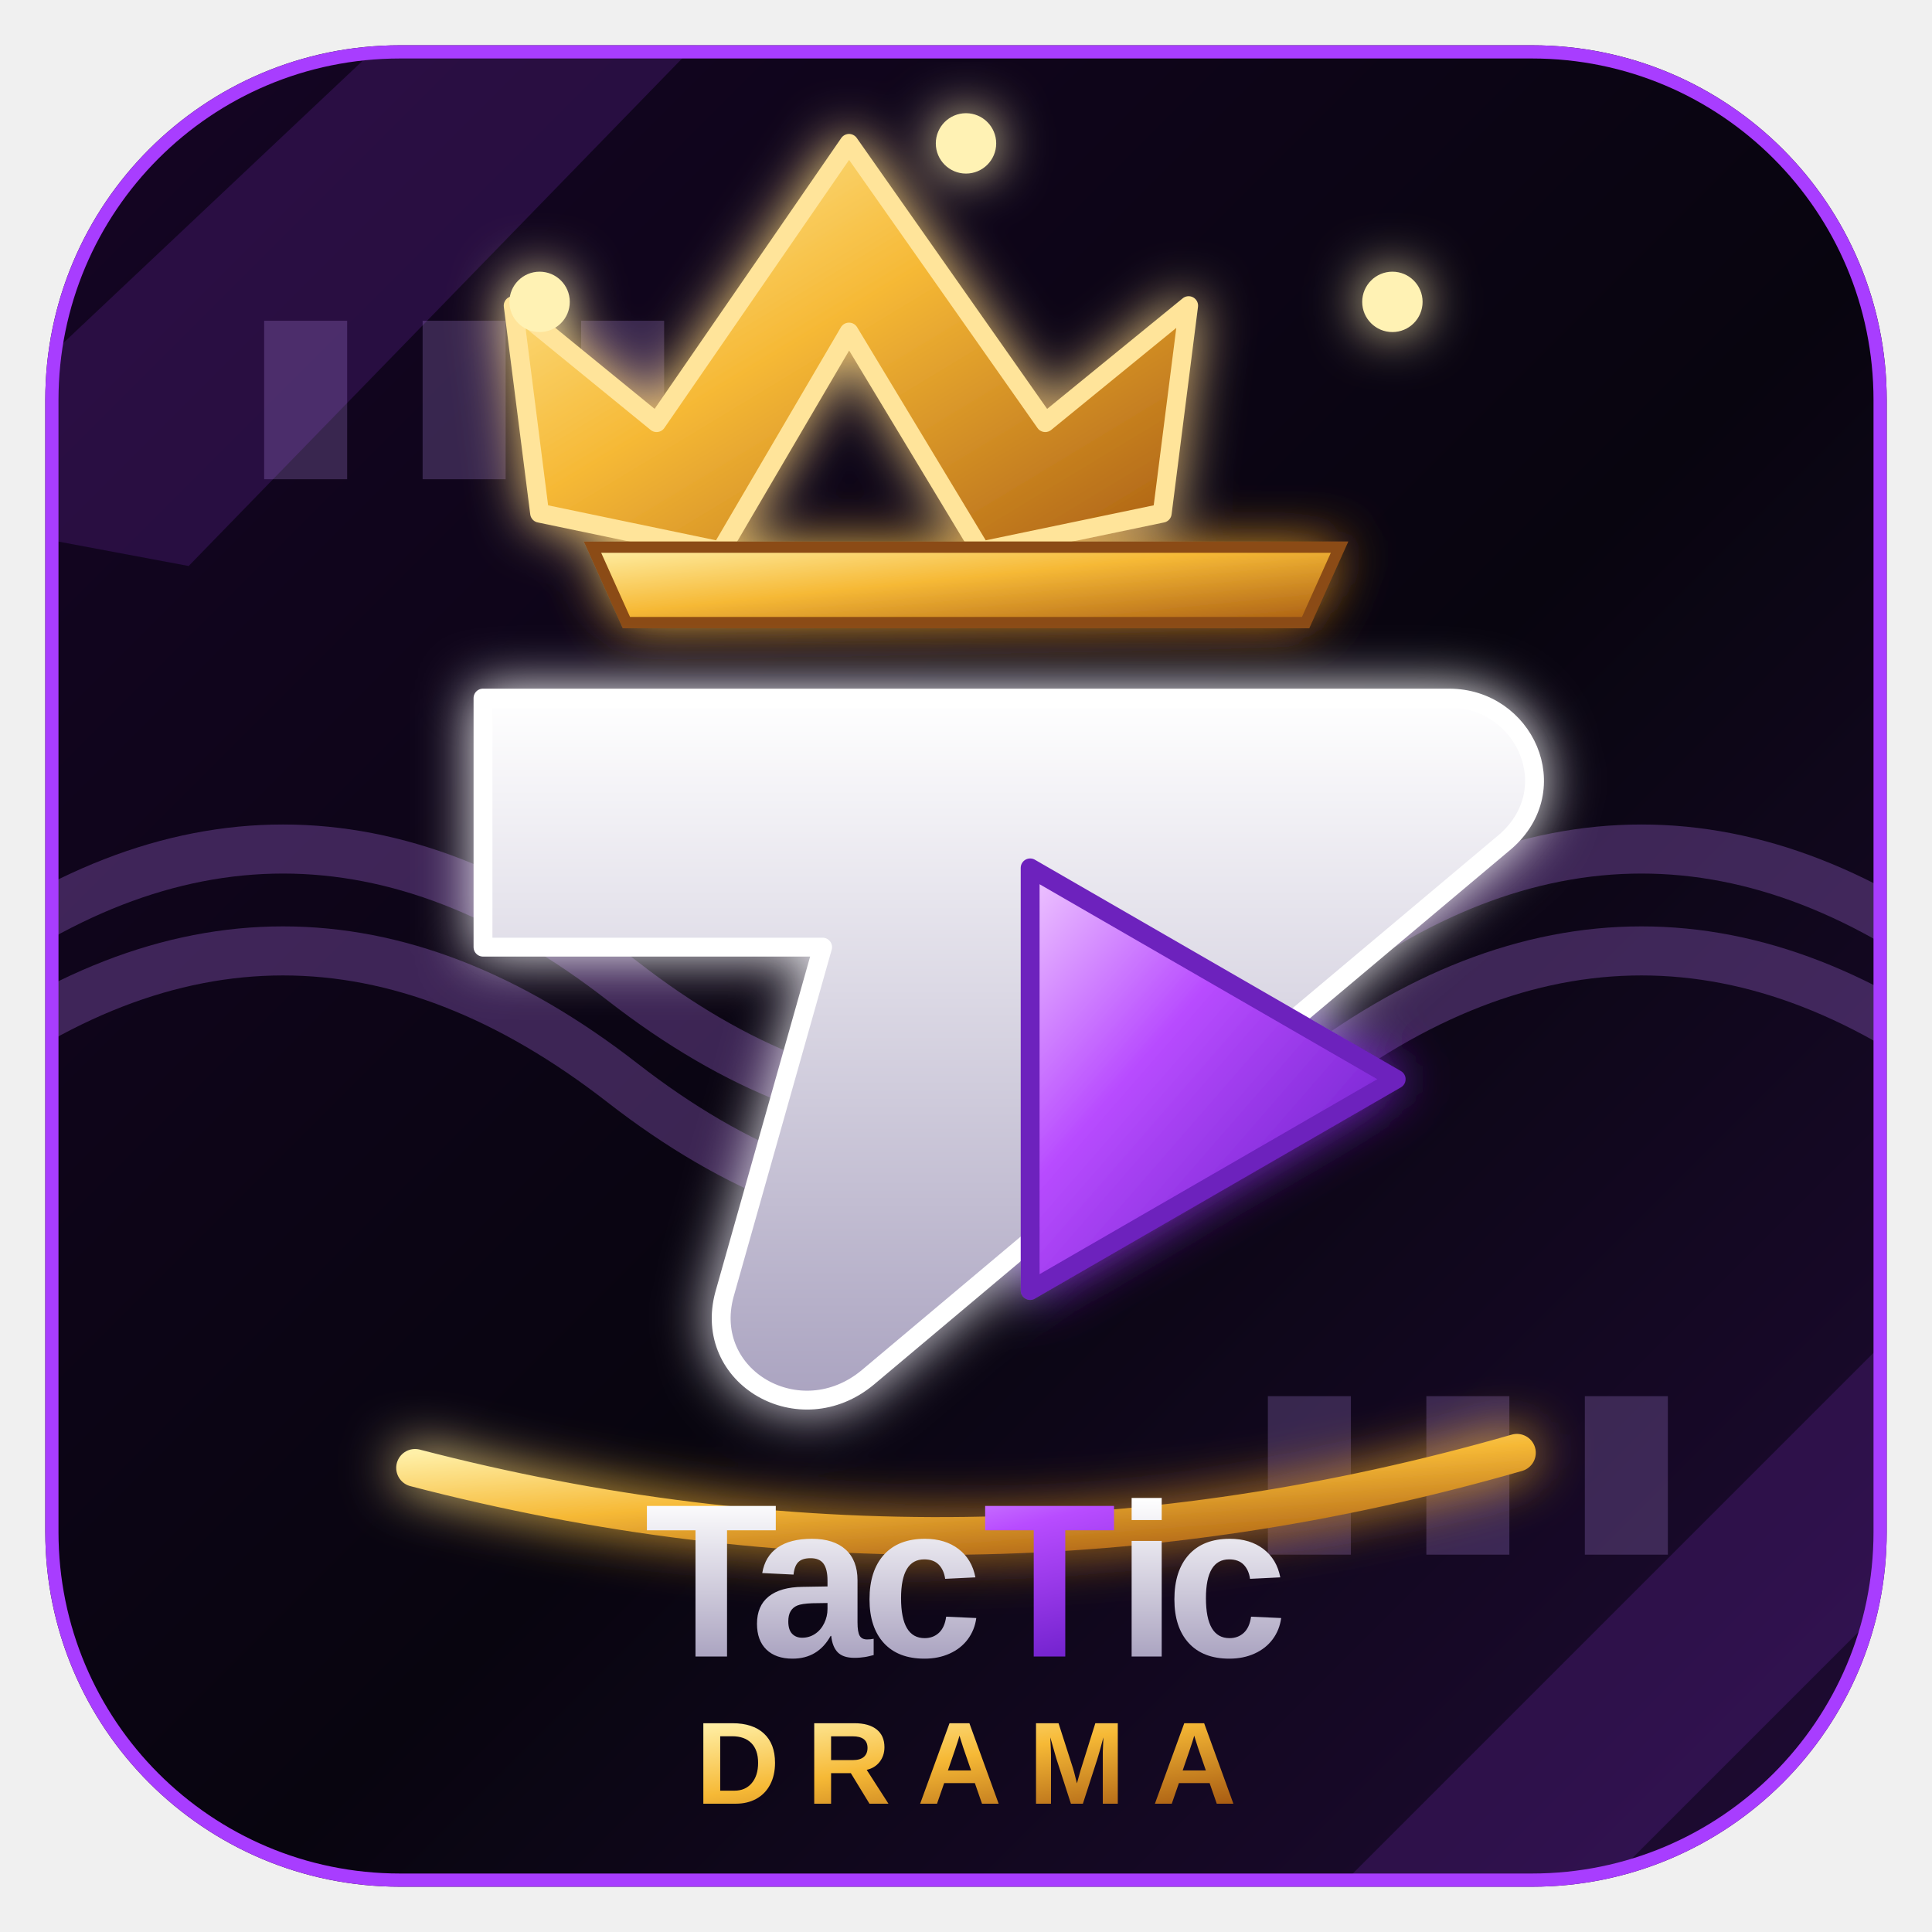
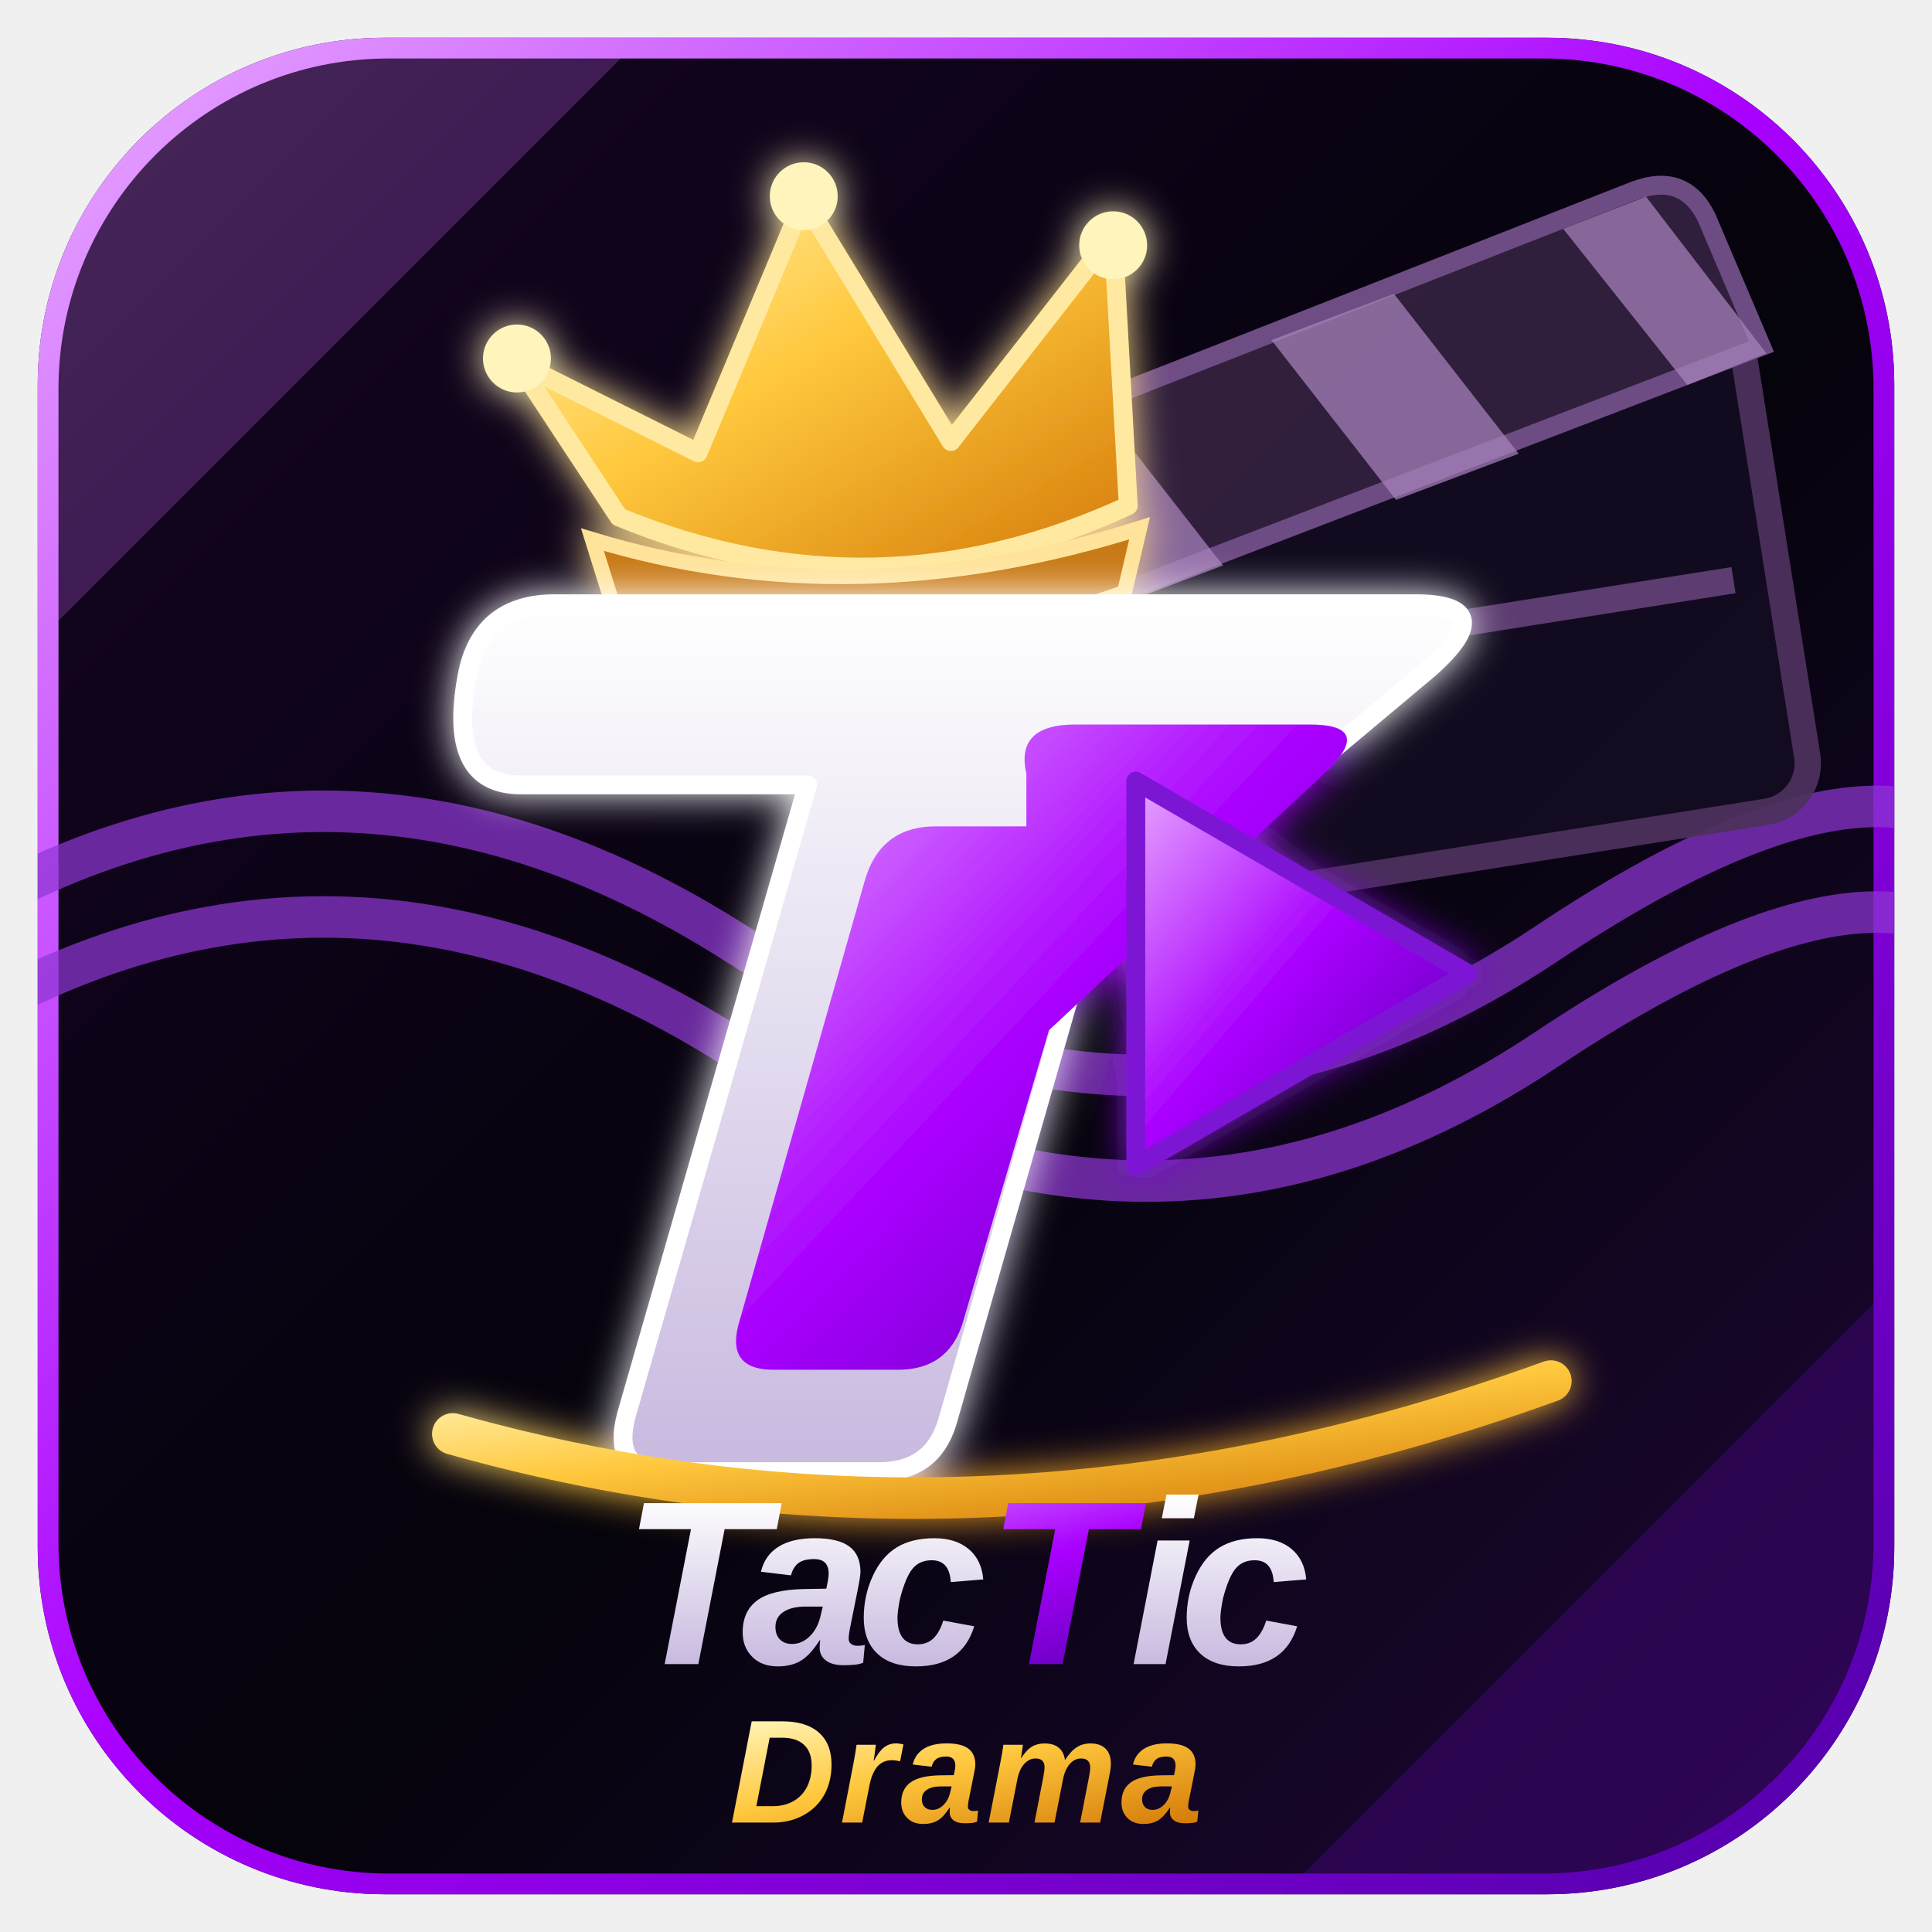
- <svg xmlns="http://www.w3.org/2000/svg" viewBox="0 0 512 512" role="img" aria-labelledby="title desc">
+ <svg xmlns="http://www.w3.org/2000/svg" viewBox="0 0 512 512" role="img" aria-labelledby="t d">
  <defs>
-     <linearGradient id="bg" x1="0" y1="0" x2="1" y2="1">
-       <stop stop-color="#160526" />
-       <stop offset=".55" stop-color="#08050f" />
-       <stop offset="1" stop-color="#210b38" />
+     <linearGradient id="bg" x2="1" y2="1">
+       <stop stop-color="#170426" />
+       <stop offset=".55" stop-color="#05030b" />
+       <stop offset="1" stop-color="#21083d" />
    </linearGradient>
-     <linearGradient id="violet" x1="0" y1="0" x2="1" y2="1">
-       <stop stop-color="#f0caff" />
-       <stop offset=".38" stop-color="#b84cff" />
-       <stop offset="1" stop-color="#5812bb" />
+     <linearGradient id="purple" x1="0" y1="0" x2="1" y2="1">
+       <stop stop-color="#e7a6ff" />
+       <stop offset=".48" stop-color="#a900ff" />
+       <stop offset="1" stop-color="#5100a9" />
    </linearGradient>
    <linearGradient id="gold" x1="0" y1="0" x2="1" y2="1">
-       <stop stop-color="#fff0a8" />
-       <stop offset=".45" stop-color="#f6b936" />
-       <stop offset="1" stop-color="#a85c12" />
+       <stop stop-color="#fff5b9" />
+       <stop offset=".45" stop-color="#ffc83d" />
+       <stop offset="1" stop-color="#d47a08" />
    </linearGradient>
-     <linearGradient id="silver" x1="0" y1="0" x2="0" y2="1">
+     <linearGradient id="white" x1="0" y1="0" x2="0" y2="1">
      <stop stop-color="#fff" />
-       <stop offset="1" stop-color="#aaa3c0" />
+       <stop offset="1" stop-color="#c8b9df" />
    </linearGradient>
-     <filter id="glow">
-       <feGaussianBlur stdDeviation="7" result="b" />
+     <filter id="shine">
+       <feGaussianBlur stdDeviation="5" result="b" />
      <feMerge>
        <feMergeNode in="b" />
        <feMergeNode in="SourceGraphic" />
      </feMerge>
    </filter>
-     <clipPath id="round">
-       <rect x="12" y="12" width="488" height="488" rx="94" />
+     <clipPath id="clip">
+       <rect x="10" y="10" width="492" height="492" rx="92" />
    </clipPath>
  </defs>
-   <g clip-path="url(#round)">
+   <g clip-path="url(#clip)">
    <rect width="512" height="512" fill="url(#bg)" />
-     <path d="M-30 135 145 -30h80L50 150M380 545 545 380v-70L310 545" fill="#8e35df" opacity=".18" />
-     <g opacity=".32" fill="none" stroke="#a76be0" stroke-width="13">
-       <path d="M-15 260q90-70 180 0t180 0 180 0" />
-       <path d="M-15 287q90-70 180 0t180 0 180 0" />
+     <path d="M0 0h180L0 180zM512 512H330l182-182z" fill="url(#purple)" opacity=".24" />
+     <rect x="12" y="12" width="488" height="488" rx="91" fill="none" stroke="url(#purple)" stroke-width="7" />
+     <g fill="none" stroke="#8d36d2" stroke-width="11" opacity=".72">
+       <path d="M-22 250Q85 180 195 250T410 250T540 245" />
+       <path d="M-22 278Q85 208 195 278T410 278T540 273" />
+       <path d="M-22 250Q85 180 195 250T410 250T540 245" stroke-dasharray="18 18" stroke-width="4" />
+       <path d="M-22 278Q85 208 195 278T410 278T540 273" stroke-dasharray="18 18" stroke-width="4" />
    </g>
-     <g opacity=".22" fill="#c99aff">
-       <path d="M70 85h22v42H70zM112 85h22v42h-22zM154 85h22v42h-22zM336 370h22v42h-22zM378 370h22v42h-22zM420 370h22v42h-22z" />
+     <g transform="rotate(-9 330 155)" opacity=".94">
+       <rect x="235" y="104" width="235" height="132" rx="13" fill="#130c20" stroke="#4d315d" stroke-width="7" />
+       <path d="M235 115 448 68q14-3 18 10l9 36-226 48z" fill="#33213f" stroke="#74518b" stroke-width="5" />
+       <path d="m265 109 34-7 26 47-34 7zm82-17 34-7 26 47-34 7zm81-17 23-5 25 46-22 5z" fill="#b38bc8" opacity=".72" />
+       <path d="M248 174h210" stroke="#624077" stroke-width="7" />
    </g>
-     <rect x="13" y="13" width="486" height="486" rx="93" fill="none" stroke="#a83dff" stroke-width="5" />
-     <g filter="url(#glow)" transform="translate(0 0)">
-       <path d="m174 112-38-31 7 55 48 10 34-58 35 58 48-10 7-55-38 31-52-74z" fill="url(#gold)" stroke="#ffe49a" stroke-width="5" stroke-linejoin="round" />
-       <path d="M157 145h198l-9 20H166z" fill="url(#gold)" stroke="#8b4c12" stroke-width="3" />
-       <circle cx="143" cy="80" r="8" fill="#fff2b4" />
-       <circle cx="256" cy="38" r="8" fill="#fff2b4" />
-       <circle cx="369" cy="80" r="8" fill="#fff2b4" />
+     <g filter="url(#shine)">
+       <path d="m164 137-27-41 48 24 28-67 39 64 43-55 4 72q-67 31-135 3z" fill="url(#gold)" stroke="#ffe9a0" stroke-width="5" stroke-linejoin="round" />
+       <path d="M157 143q69 21 145-3l-4 17q-70 25-136 2z" fill="#c87912" stroke="#ffe39a" stroke-width="4" />
+       <circle cx="137" cy="95" r="9" fill="#fff4bc" />
+       <circle cx="213" cy="52" r="9" fill="#fff4bc" />
+       <circle cx="295" cy="65" r="9" fill="#fff4bc" />
    </g>
-     <g filter="url(#glow)">
-       <path d="M128 185h256c20 0 31 24 15 38L230 365c-18 15-44 0-38-22l26-92h-90z" fill="url(#silver)" stroke="#fff" stroke-width="5" stroke-linejoin="round" />
-       <path d="m273 230 97 56-97 56z" fill="url(#violet)" stroke="#6d20bd" stroke-width="5" stroke-linejoin="round" />
-       <path d="M110 389q146 38 292-4" fill="none" stroke="url(#gold)" stroke-width="10" stroke-linecap="round" />
+     <g filter="url(#shine)">
+       <path d="M124 178q4-18 23-18h228q23 0 4 17L286 255l-35 122q-4 13-18 13h-57q-14 0-10-15l48-167h-76q-20 0-14-30z" fill="url(#white)" stroke="#fff" stroke-width="5" stroke-linejoin="round" />
+       <path d="M272 205q-3-13 13-13h62q17 0 5 12L278 273l-23 78q-4 12-17 12h-33q-13 0-9-13l33-116q4-15 19-15h24z" fill="url(#purple)" />
+       <path d="m301 207 88 51-88 51z" fill="url(#purple)" stroke="#7c16d4" stroke-width="5" stroke-linejoin="round" />
+       <path d="M120 380q142 40 291-14" fill="none" stroke="url(#gold)" stroke-width="11" stroke-linecap="round" />
    </g>
-     <g text-anchor="middle" font-family="Arial,Helvetica,sans-serif" font-weight="900">
-       <text x="256" y="439" font-size="58" letter-spacing="-3" fill="url(#silver)">Tac<tspan fill="url(#violet)">T</tspan>ic</text>
-       <text x="256" y="478" font-size="31" letter-spacing="7" fill="url(#gold)">DRAMA</text>
+     <g font-family="Arial,Helvetica,sans-serif" font-weight="900" text-anchor="middle" font-style="italic">
+       <text x="256" y="441" font-size="62" letter-spacing="-4" fill="url(#white)">Tac<tspan fill="url(#purple)">T</tspan>ic</text>
+       <text x="256" y="483" font-size="39" letter-spacing="1" fill="url(#gold)">Drama</text>
    </g>
-     <path d="M120 486h272" stroke="url(#gold)" stroke-width="3" stroke-linecap="round" opacity=".8" />
+     <path d="M100 466h68m176 0h68" stroke="url(#gold)" stroke-width="5" stroke-linecap="round" />
  </g>
</svg>
